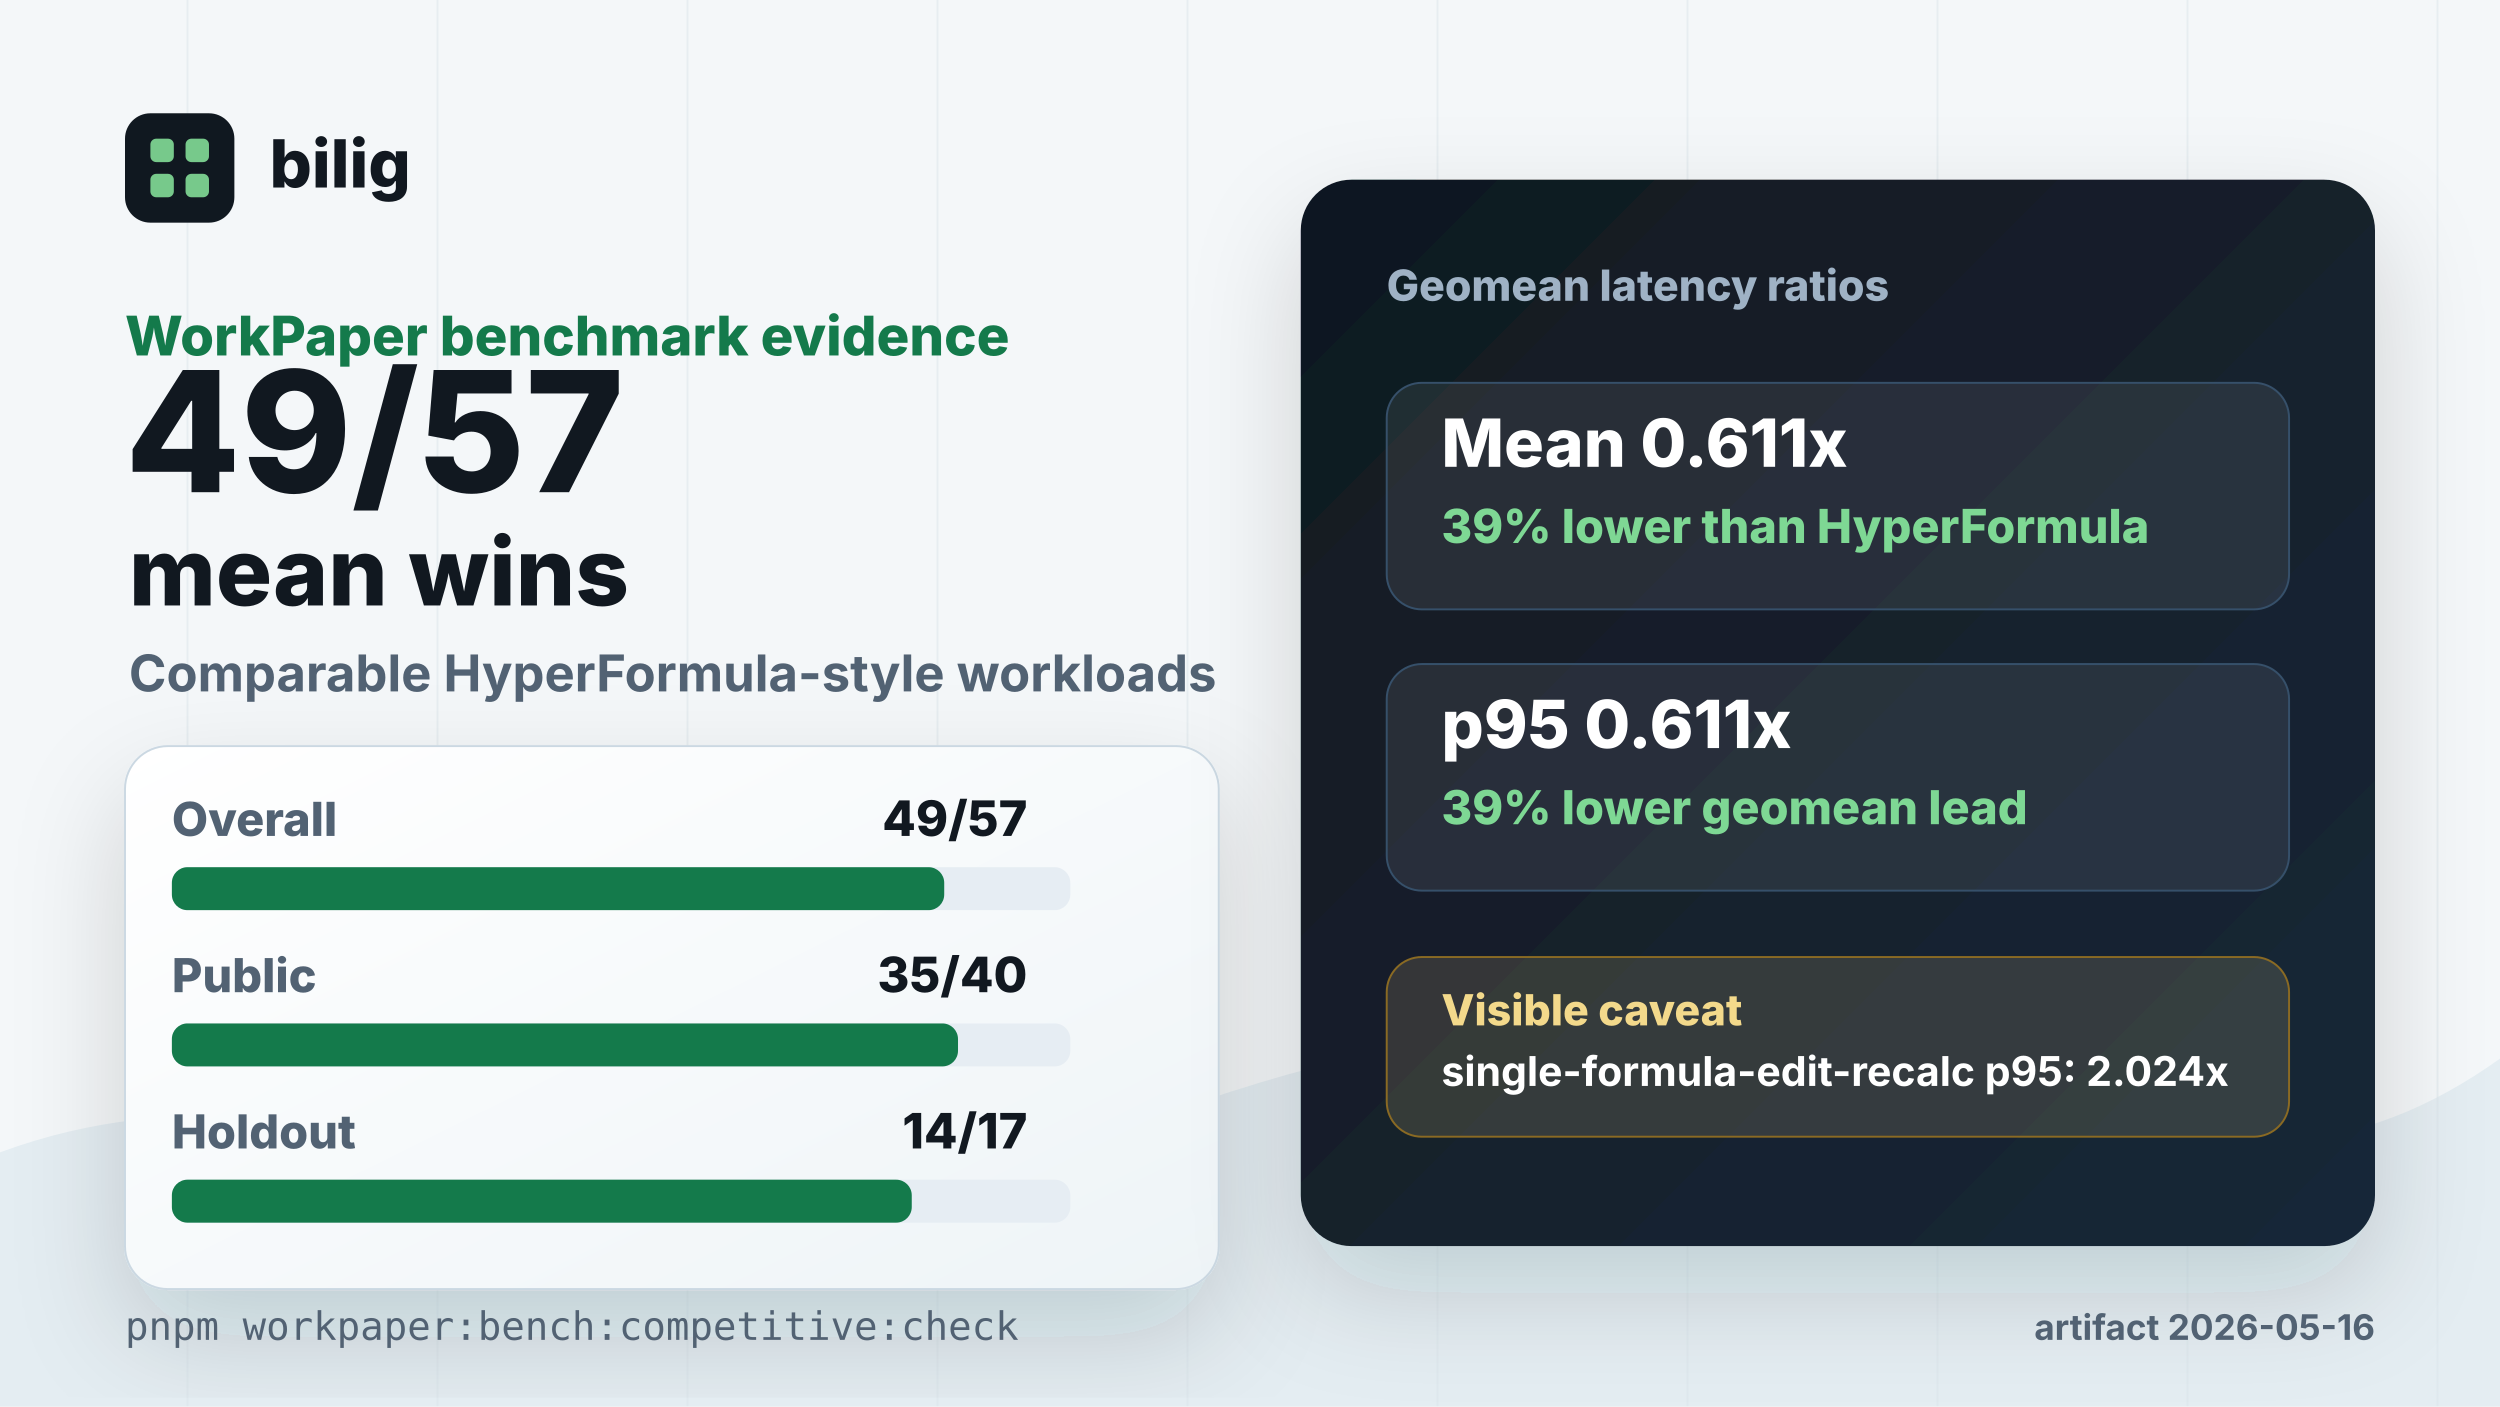
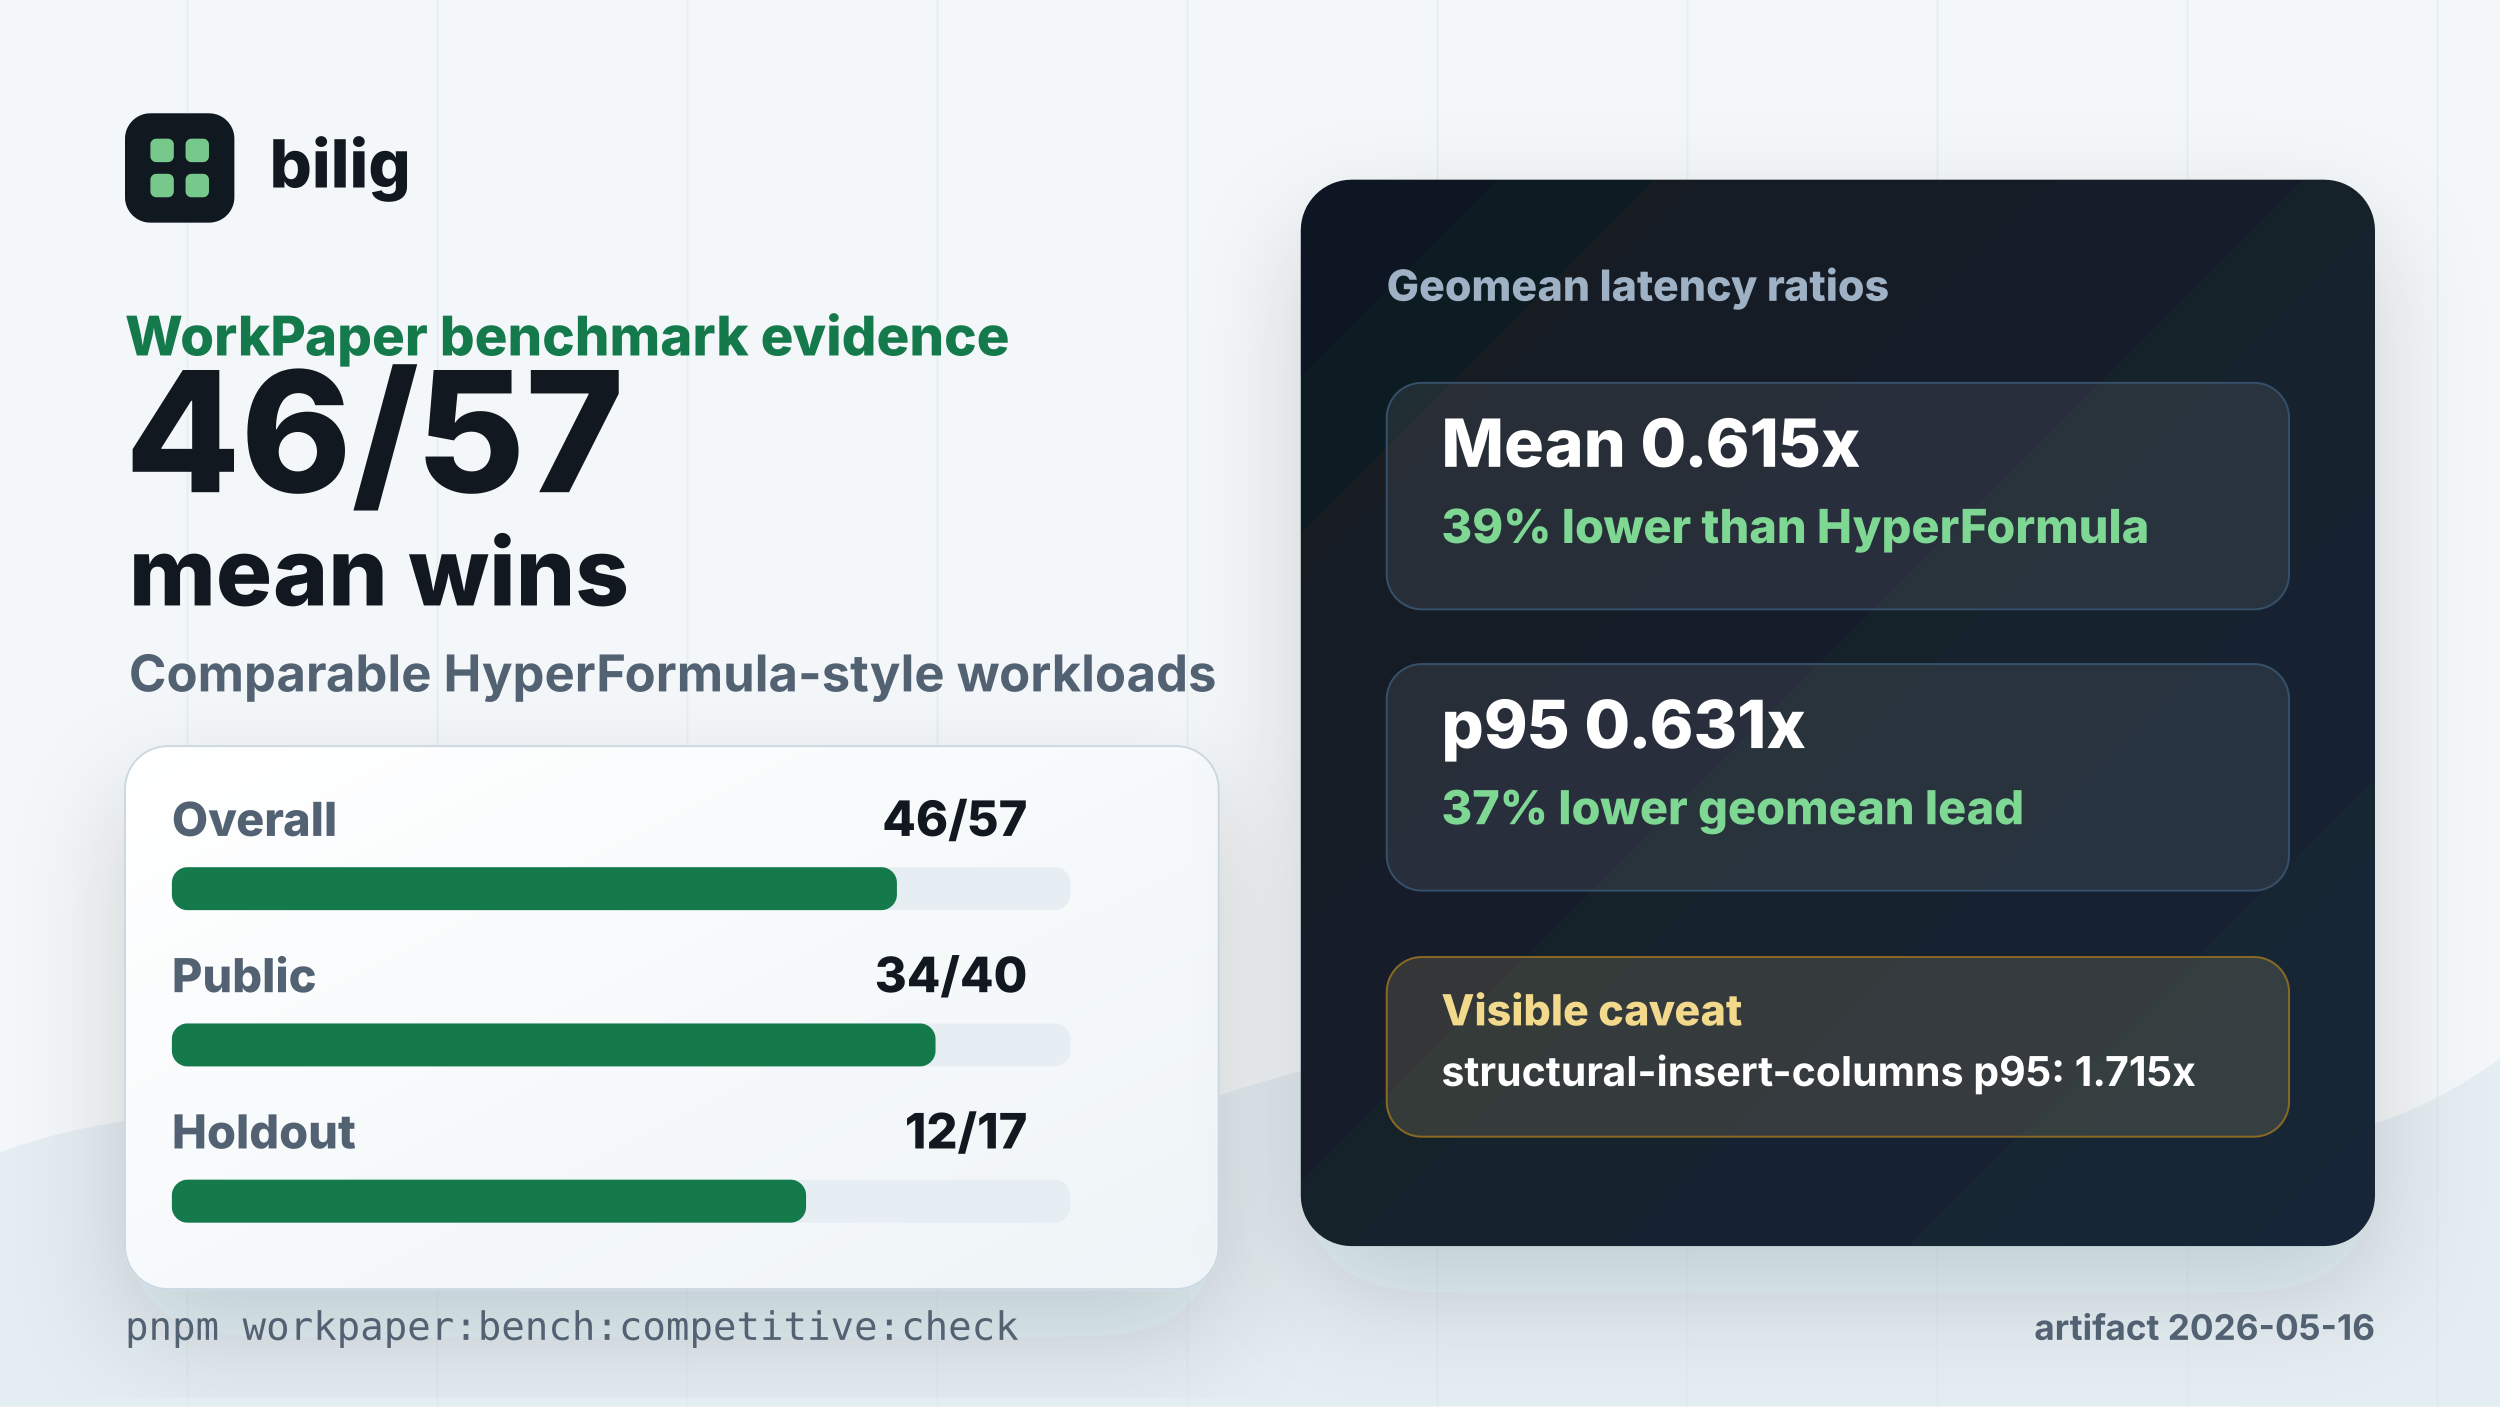
<svg xmlns="http://www.w3.org/2000/svg" width="1280" height="720" viewBox="0 0 1280 720">
  <defs>
    <linearGradient id="panel" x1="0" x2="1" y1="0" y2="1">
      <stop offset="0" stop-color="#ffffff" />
      <stop offset="1" stop-color="#eef4f7" />
    </linearGradient>
    <linearGradient id="dark" x1="0" x2="1" y1="0" y2="1">
      <stop offset="0" stop-color="#101820" />
      <stop offset="1" stop-color="#192838" />
    </linearGradient>
    <filter id="shadow" x="-20%" y="-20%" width="140%" height="140%">
      <feDropShadow dx="0" dy="24" stdDeviation="28" flood-color="#102033" flood-opacity="0.16" />
    </filter>
  </defs>
  <rect width="1280" height="720" fill="#f4f7f9" />
  <path d="M0 590 C190 520 340 674 520 600 C700 526 814 502 1000 560 C1135 602 1210 592 1280 542 L1280 720 L0 720 Z" fill="#e4edf2" />
  <g opacity="0.5" stroke="#d9e3ea" stroke-width="1">
    <path d="M96 0 V720" />
    <path d="M224 0 V720" />
    <path d="M352 0 V720" />
    <path d="M480 0 V720" />
    <path d="M608 0 V720" />
    <path d="M736 0 V720" />
    <path d="M864 0 V720" />
    <path d="M992 0 V720" />
    <path d="M1120 0 V720" />
    <path d="M1248 0 V720" />
  </g>
  <g transform="translate(64 58)">
    <rect x="0" y="0" width="56" height="56" rx="13" fill="#101820" />
    <rect x="13" y="13" width="12" height="12" rx="3" fill="#77c98b" />
    <rect x="31" y="13" width="12" height="12" rx="3" fill="#77c98b" />
    <rect x="13" y="31" width="12" height="12" rx="3" fill="#77c98b" />
    <rect x="31" y="31" width="12" height="12" rx="3" fill="#77c98b" />
    <text x="74" y="38" fill="#111820" font-family="Inter, Arial, Helvetica, sans-serif" font-size="34" font-weight="820">bilig</text>
  </g>
  <text x="64" y="182" fill="#147a4b" font-family="Inter, Arial, Helvetica, sans-serif" font-size="28" font-weight="820">WorkPaper benchmark evidence</text>
-   <text x="64" y="252" fill="#111820" font-family="Inter, Arial, Helvetica, sans-serif" font-size="86" font-weight="830" letter-spacing="0">49/57</text>
+   <text x="64" y="252" fill="#111820" font-family="Inter, Arial, Helvetica, sans-serif" font-size="86" font-weight="830" letter-spacing="0">46/57</text>
  <text x="66" y="310" fill="#111820" font-family="Inter, Arial, Helvetica, sans-serif" font-size="48" font-weight="800" letter-spacing="0">mean wins</text>
  <text x="66" y="354" fill="#526273" font-family="Inter, Arial, Helvetica, sans-serif" font-size="26" font-weight="650">Comparable HyperFormula-style workloads</text>
  <g filter="url(#shadow)">
    <rect x="64" y="382" width="560" height="278" rx="22" fill="url(#panel)" stroke="#cbd8e2" />
  </g>
  <g transform="translate(88 428)">
    <text x="0" y="0" fill="#526273" font-family="Inter, Arial, Helvetica, sans-serif" font-size="24" font-weight="760">Overall</text>
-     <text x="438" y="0" text-anchor="end" fill="#111820" font-family="Inter, Arial, Helvetica, sans-serif" font-size="25" font-weight="820">49/57</text>
+     <text x="438" y="0" text-anchor="end" fill="#111820" font-family="Inter, Arial, Helvetica, sans-serif" font-size="25" font-weight="820">46/57</text>
    <rect x="0" y="16" width="460" height="22" rx="8" fill="#e6edf3" />
-     <rect x="0" y="16" width="395.44" height="22" rx="8" fill="#147a4b" />
+     <rect x="0" y="16" width="371.23" height="22" rx="8" fill="#147a4b" />
  </g>
  <g transform="translate(88 508)">
    <text x="0" y="0" fill="#526273" font-family="Inter, Arial, Helvetica, sans-serif" font-size="24" font-weight="760">Public</text>
-     <text x="438" y="0" text-anchor="end" fill="#111820" font-family="Inter, Arial, Helvetica, sans-serif" font-size="25" font-weight="820">35/40</text>
+     <text x="438" y="0" text-anchor="end" fill="#111820" font-family="Inter, Arial, Helvetica, sans-serif" font-size="25" font-weight="820">34/40</text>
    <rect x="0" y="16" width="460" height="22" rx="8" fill="#e6edf3" />
-     <rect x="0" y="16" width="402.50" height="22" rx="8" fill="#147a4b" />
+     <rect x="0" y="16" width="391.00" height="22" rx="8" fill="#147a4b" />
  </g>
  <g transform="translate(88 588)">
    <text x="0" y="0" fill="#526273" font-family="Inter, Arial, Helvetica, sans-serif" font-size="24" font-weight="760">Holdout</text>
-     <text x="438" y="0" text-anchor="end" fill="#111820" font-family="Inter, Arial, Helvetica, sans-serif" font-size="25" font-weight="820">14/17</text>
+     <text x="438" y="0" text-anchor="end" fill="#111820" font-family="Inter, Arial, Helvetica, sans-serif" font-size="25" font-weight="820">12/17</text>
    <rect x="0" y="16" width="460" height="22" rx="8" fill="#e6edf3" />
-     <rect x="0" y="16" width="378.82" height="22" rx="8" fill="#147a4b" />
+     <rect x="0" y="16" width="324.71" height="22" rx="8" fill="#147a4b" />
  </g>
  <g filter="url(#shadow)">
    <rect x="666" y="92" width="550" height="546" rx="26" fill="url(#dark)" />
  </g>
  <text x="710" y="154" fill="#9fb2c5" font-family="Inter, Arial, Helvetica, sans-serif" font-size="22" font-weight="760">Geomean latency ratios</text>
  <g transform="translate(710 196)">
    <rect x="0" y="0" width="462" height="116" rx="18" fill="#ffffff" fill-opacity="0.08" stroke="#36506a" />
-     <text x="28" y="43" fill="#ffffff" font-family="Inter, Arial, Helvetica, sans-serif" font-size="34" font-weight="840">Mean 0.611x</text>
+     <text x="28" y="43" fill="#ffffff" font-family="Inter, Arial, Helvetica, sans-serif" font-size="34" font-weight="840">Mean 0.615x</text>
    <text x="28" y="82" fill="#7ed894" font-family="Inter, Arial, Helvetica, sans-serif" font-size="24" font-weight="780">39% lower than HyperFormula</text>
  </g>
  <g transform="translate(710 340)">
    <rect x="0" y="0" width="462" height="116" rx="18" fill="#ffffff" fill-opacity="0.08" stroke="#36506a" />
-     <text x="28" y="43" fill="#ffffff" font-family="Inter, Arial, Helvetica, sans-serif" font-size="34" font-weight="840">p95 0.611x</text>
-     <text x="28" y="82" fill="#7ed894" font-family="Inter, Arial, Helvetica, sans-serif" font-size="24" font-weight="780">39% lower geomean lead</text>
+     <text x="28" y="43" fill="#ffffff" font-family="Inter, Arial, Helvetica, sans-serif" font-size="34" font-weight="840">p95 0.631x</text>
+     <text x="28" y="82" fill="#7ed894" font-family="Inter, Arial, Helvetica, sans-serif" font-size="24" font-weight="780">37% lower geomean lead</text>
  </g>
  <g transform="translate(710 490)">
    <rect x="0" y="0" width="462" height="92" rx="18" fill="#f4d991" fill-opacity="0.14" stroke="#8a6a23" />
    <text x="28" y="35" fill="#f3d98b" font-family="Inter, Arial, Helvetica, sans-serif" font-size="22" font-weight="820">Visible caveat</text>
-     <text x="28" y="66" fill="#ffffff" font-family="Inter, Arial, Helvetica, sans-serif" font-size="21" font-weight="650">single-formula-edit-recalc p95: 2.024x</text>
+     <text x="28" y="66" fill="#ffffff" font-family="Inter, Arial, Helvetica, sans-serif" font-size="21" font-weight="650">structural-insert-columns p95: 1.715x</text>
  </g>
  <text x="64" y="686" fill="#526273" font-family="SFMono-Regular, Menlo, Consolas, monospace" font-size="20">pnpm workpaper:bench:competitive:check</text>
  <text x="1216" y="686" text-anchor="end" fill="#526273" font-family="Inter, Arial, Helvetica, sans-serif" font-size="18" font-weight="650">artifact 2026-05-16</text>
</svg>
